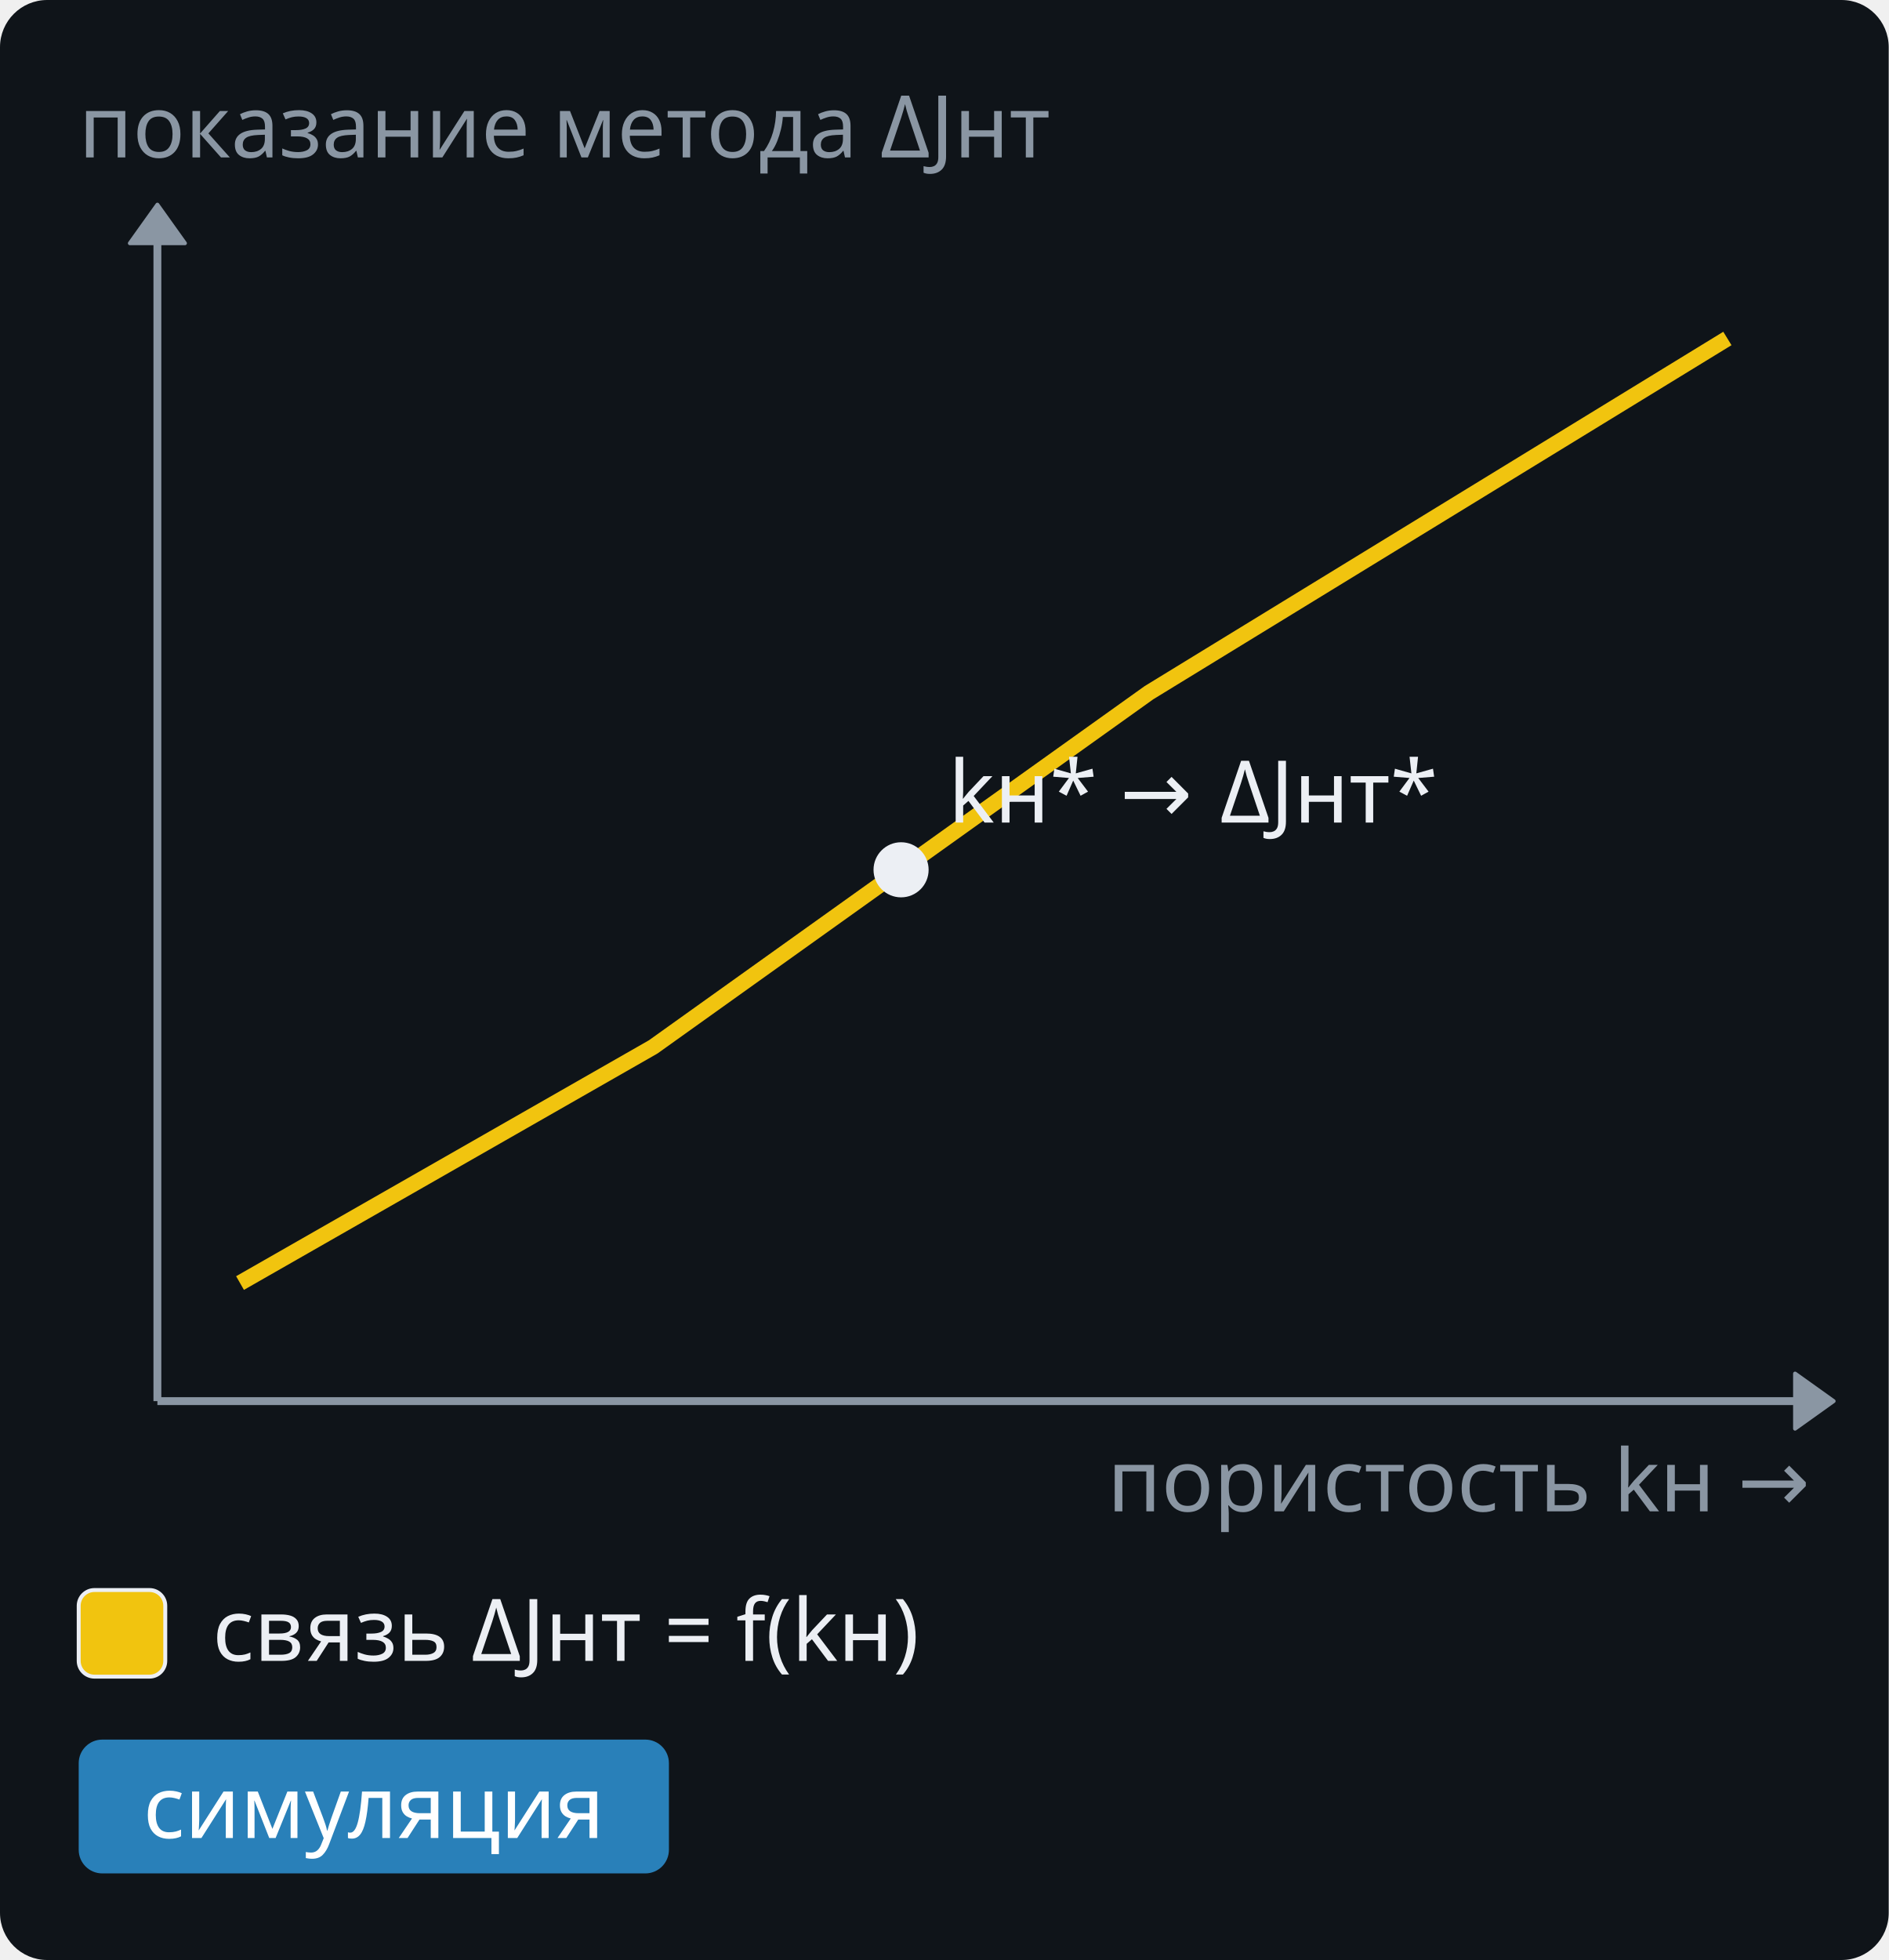
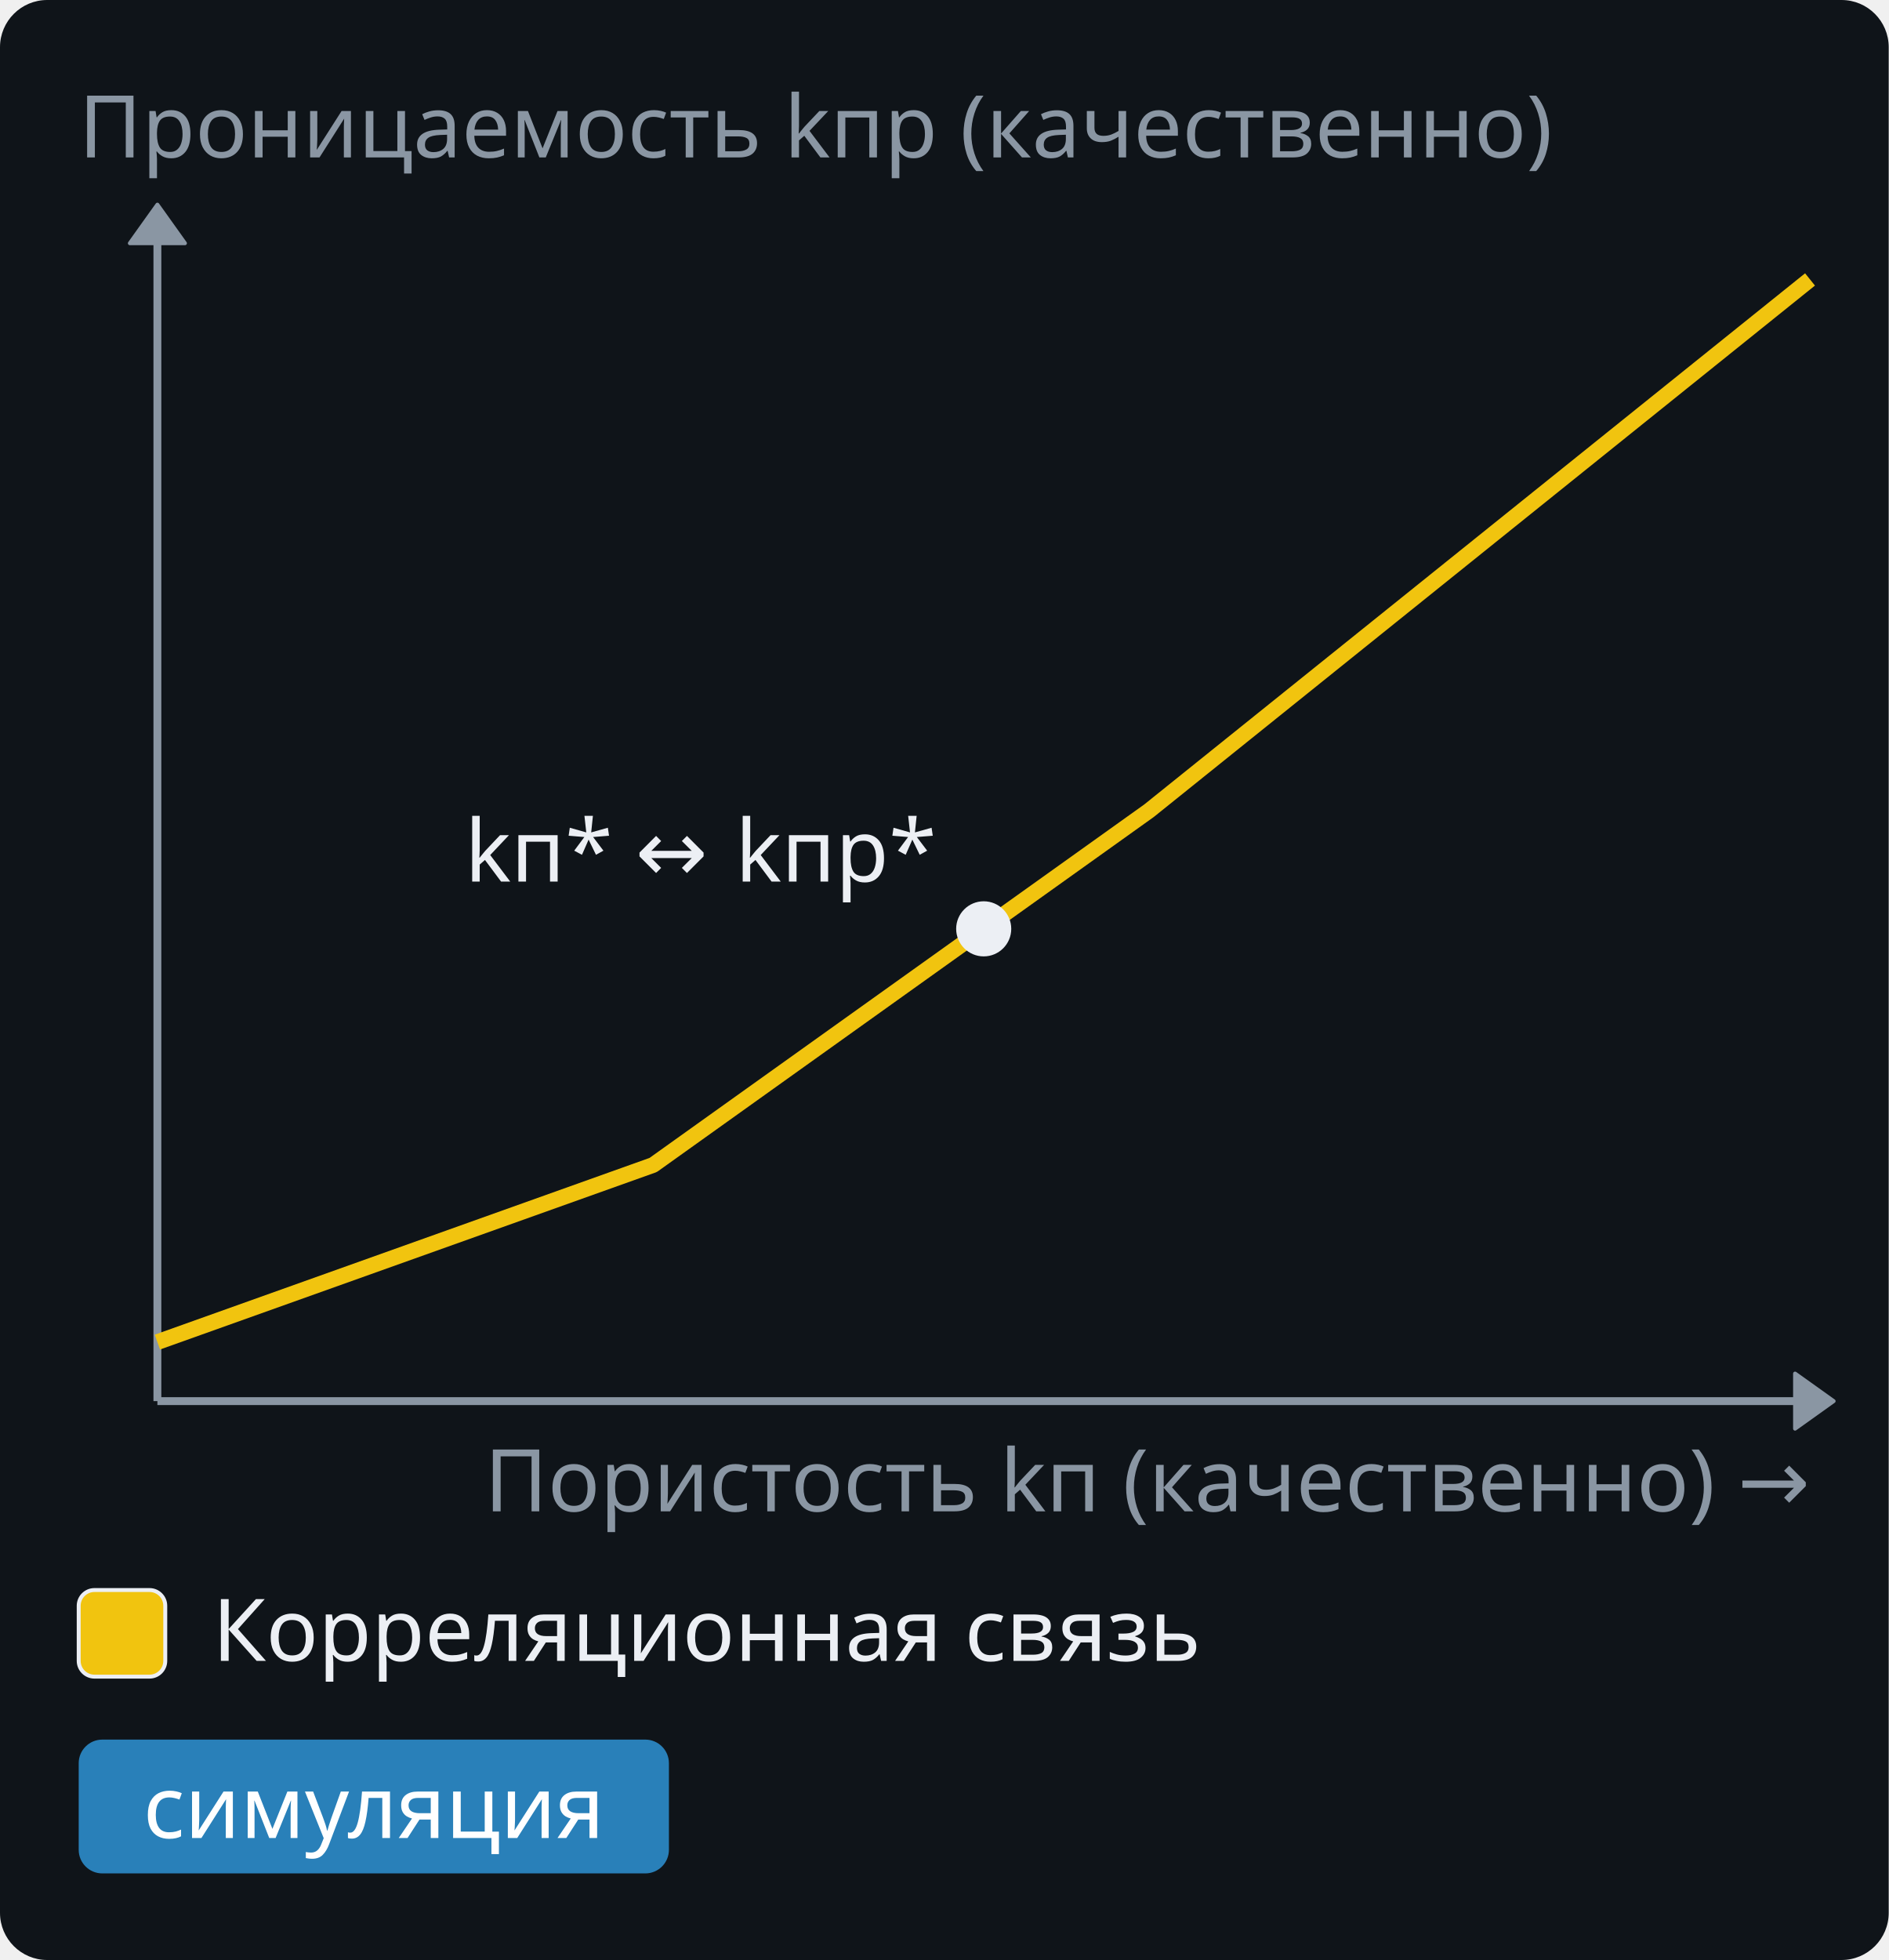
<svg xmlns="http://www.w3.org/2000/svg" viewBox="0 0 480 498" width="480" height="498" font-family="Segoe UI, sans-serif" role="img">
  <rect x="0.0" y="0.0" width="480.0" height="498.0" rx="12" fill="#0F1419" stroke="none" />
-   <text x="20.0" y="40.0" fill="#8A96A3" font-size="22" font-weight="400" text-anchor="start">показание метода ΔJнт</text>
+   <text x="20.0" y="40.0" fill="#8A96A3" font-size="22" font-weight="400" text-anchor="start">Проницаемость kпр (качественно)</text>
  <line x1="40.0" y1="356.0" x2="40.0" y2="61.8" stroke="#8A96A3" stroke-width="2" />
  <path d="M40.0,52.0 L47.0,61.8 L33.0,61.8 Z" fill="#8A96A3" stroke="#8A96A3" stroke-width="1" stroke-linejoin="round" />
  <line x1="40.0" y1="356.0" x2="456.2" y2="356.0" stroke="#8A96A3" stroke-width="2" />
  <path d="M466.0,356.0 L456.2,363.0 L456.2,349.0 Z" fill="#8A96A3" stroke="#8A96A3" stroke-width="1" stroke-linejoin="round" />
-   <path d="M61.0,326.0 L166.0,266.0 L292.0,176.0 L439.0,86.0" fill="none" stroke="#F1C40F" stroke-width="4" stroke-linejoin="round" />
-   <circle cx="229.0" cy="221.0" r="7" fill="#ECEFF4" />
-   <text x="241.0" y="209.0" fill="#ECEFF4" font-size="22" font-weight="400" text-anchor="start">kн* → ΔJнт*</text>
-   <text x="460.0" y="384.0" fill="#8A96A3" font-size="22" font-weight="400" text-anchor="end">пористость kн →</text>
+   <path d="M40.0,341.0 L166.0,296.0 L292.0,206.0 L460.0,71.0" fill="none" stroke="#F1C40F" stroke-width="4" stroke-linejoin="round" />
+   <circle cx="250.0" cy="236.0" r="7" fill="#ECEFF4" />
+   <text x="238.0" y="224.0" fill="#ECEFF4" font-size="22" font-weight="400" text-anchor="end">kп* ↔ kпр*</text>
+   <text x="460.0" y="384.0" fill="#8A96A3" font-size="22" font-weight="400" text-anchor="end">Пористость kп (качественно) →</text>
  <rect x="20.0" y="404.0" width="22.0" height="22.0" rx="4" fill="#F1C40F" stroke="#ECEFF4" />
-   <text x="54.0" y="422.0" fill="#ECEFF4" font-size="22" font-weight="400" text-anchor="start">связь ΔJнт = f(kн)</text>
+   <text x="54.0" y="422.0" fill="#ECEFF4" font-size="22" font-weight="400" text-anchor="start">Корреляционная связь</text>
  <rect x="20.0" y="442.0" width="150.0" height="34.0" rx="6" fill="#2980B9" stroke="none" />
  <text x="95.0" y="467.0" fill="#FFFFFF" font-size="22" font-weight="400" text-anchor="middle">симуляция</text>
</svg>
